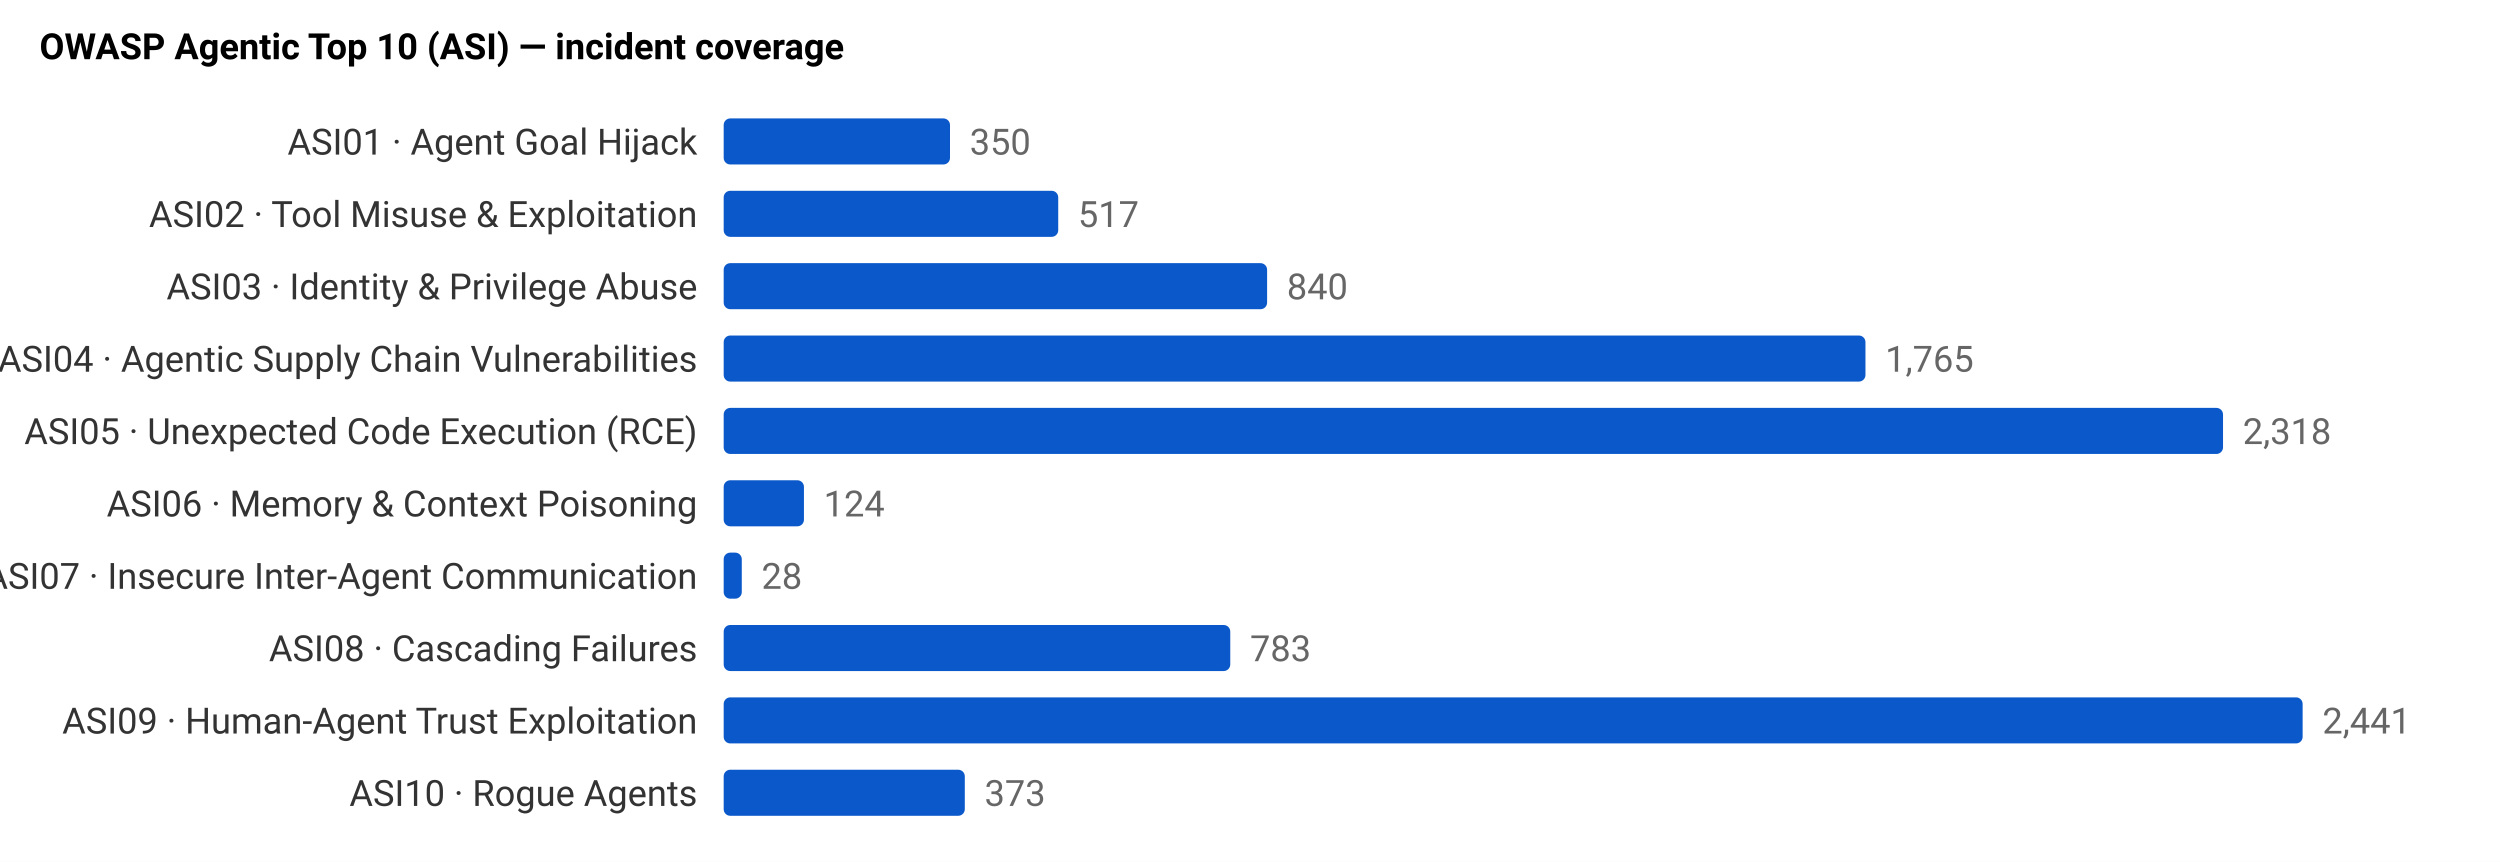
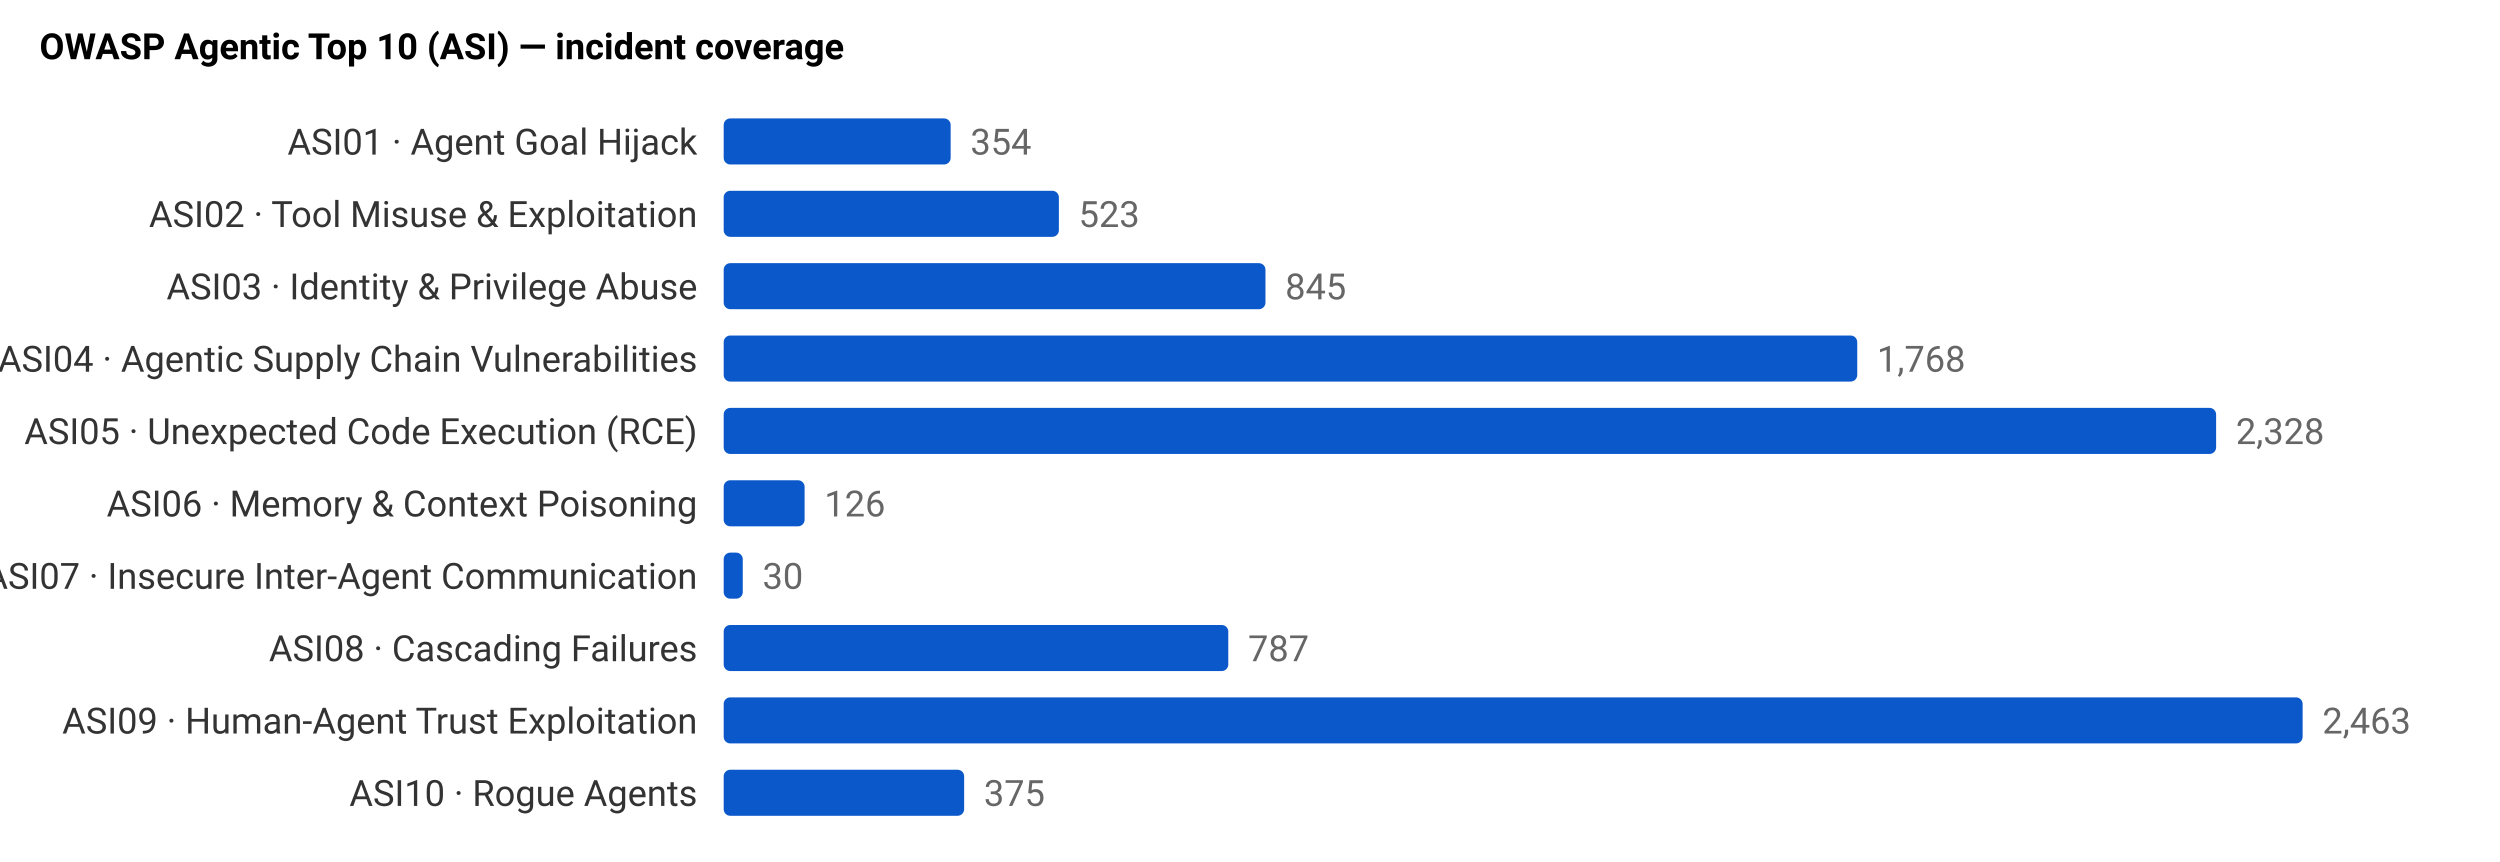
<svg xmlns="http://www.w3.org/2000/svg" viewBox="0 0 760 262" role="img" aria-label="OWASP Agentic Top 10 (ASI) — incident coverage" font-family="system-ui,-apple-system,Segoe UI,Roboto,sans-serif" font-size="11">
  <rect x="0" y="0" width="100%" height="100%" fill="white" />
  <text x="12" y="18" font-weight="600">OWASP Agentic Top 10 (ASI) — incident coverage</text>
  <text x="212" y="47" text-anchor="end" fill="#333">ASI01 · Agent Goal Hijack</text>
-   <rect x="220" y="36" width="68.8" height="14" fill="#0a58ca" rx="2" />
-   <text x="294.8" y="47" fill="#666">350</text>
+   <rect x="220" y="36" width="69.0" height="14" fill="#0a58ca" rx="2" />
+   <text x="295.0" y="47" fill="#666">354</text>
  <text x="212" y="69" text-anchor="end" fill="#333">ASI02 · Tool Misuse &amp; Exploitation</text>
-   <rect x="220" y="58" width="101.7" height="14" fill="#0a58ca" rx="2" />
-   <text x="327.7" y="69" fill="#666">517</text>
+   <rect x="220" y="58" width="101.9" height="14" fill="#0a58ca" rx="2" />
+   <text x="327.9" y="69" fill="#666">523</text>
  <text x="212" y="91" text-anchor="end" fill="#333">ASI03 · Identity &amp; Privilege Abuse</text>
-   <rect x="220" y="80" width="165.2" height="14" fill="#0a58ca" rx="2" />
-   <text x="391.2" y="91" fill="#666">840</text>
+   <rect x="220" y="80" width="164.7" height="14" fill="#0a58ca" rx="2" />
+   <text x="390.7" y="91" fill="#666">845</text>
  <text x="212" y="113" text-anchor="end" fill="#333">ASI04 · Agentic Supply Chain Vulnerabilities</text>
-   <rect x="220" y="102" width="347.1" height="14" fill="#0a58ca" rx="2" />
-   <text x="573.1" y="113" fill="#666">1,765</text>
+   <rect x="220" y="102" width="344.6" height="14" fill="#0a58ca" rx="2" />
+   <text x="570.6" y="113" fill="#666">1,768</text>
  <text x="212" y="135" text-anchor="end" fill="#333">ASI05 · Unexpected Code Execution (RCE)</text>
-   <rect x="220" y="124" width="455.8" height="14" fill="#0a58ca" rx="2" />
-   <text x="681.8" y="135" fill="#666">2,318</text>
+   <rect x="220" y="124" width="453.7" height="14" fill="#0a58ca" rx="2" />
+   <text x="679.7" y="135" fill="#666">2,328</text>
  <text x="212" y="157" text-anchor="end" fill="#333">ASI06 · Memory &amp; Context Poisoning</text>
-   <rect x="220" y="146" width="24.4" height="14" fill="#0a58ca" rx="2" />
-   <text x="250.4" y="157" fill="#666">124</text>
+   <rect x="220" y="146" width="24.6" height="14" fill="#0a58ca" rx="2" />
+   <text x="250.6" y="157" fill="#666">126</text>
  <text x="212" y="179" text-anchor="end" fill="#333">ASI07 · Insecure Inter-Agent Communication</text>
-   <rect x="220" y="168" width="5.5" height="14" fill="#0a58ca" rx="2" />
-   <text x="231.5" y="179" fill="#666">28</text>
+   <rect x="220" y="168" width="5.8" height="14" fill="#0a58ca" rx="2" />
+   <text x="231.8" y="179" fill="#666">30</text>
  <text x="212" y="201" text-anchor="end" fill="#333">ASI08 · Cascading Failures</text>
-   <rect x="220" y="190" width="154.0" height="14" fill="#0a58ca" rx="2" />
-   <text x="380.0" y="201" fill="#666">783</text>
+   <rect x="220" y="190" width="153.4" height="14" fill="#0a58ca" rx="2" />
+   <text x="379.4" y="201" fill="#666">787</text>
  <text x="212" y="223" text-anchor="end" fill="#333">ASI09 · Human-Agent Trust Exploitation</text>
  <rect x="220" y="212" width="480.0" height="14" fill="#0a58ca" rx="2" />
-   <text x="706.0" y="223" fill="#666">2,441</text>
+   <text x="706.0" y="223" fill="#666">2,463</text>
  <text x="212" y="245" text-anchor="end" fill="#333">ASI10 · Rogue Agents</text>
-   <rect x="220" y="234" width="73.3" height="14" fill="#0a58ca" rx="2" />
-   <text x="299.3" y="245" fill="#666">373</text>
+   <rect x="220" y="234" width="73.1" height="14" fill="#0a58ca" rx="2" />
+   <text x="299.1" y="245" fill="#666">375</text>
</svg>
